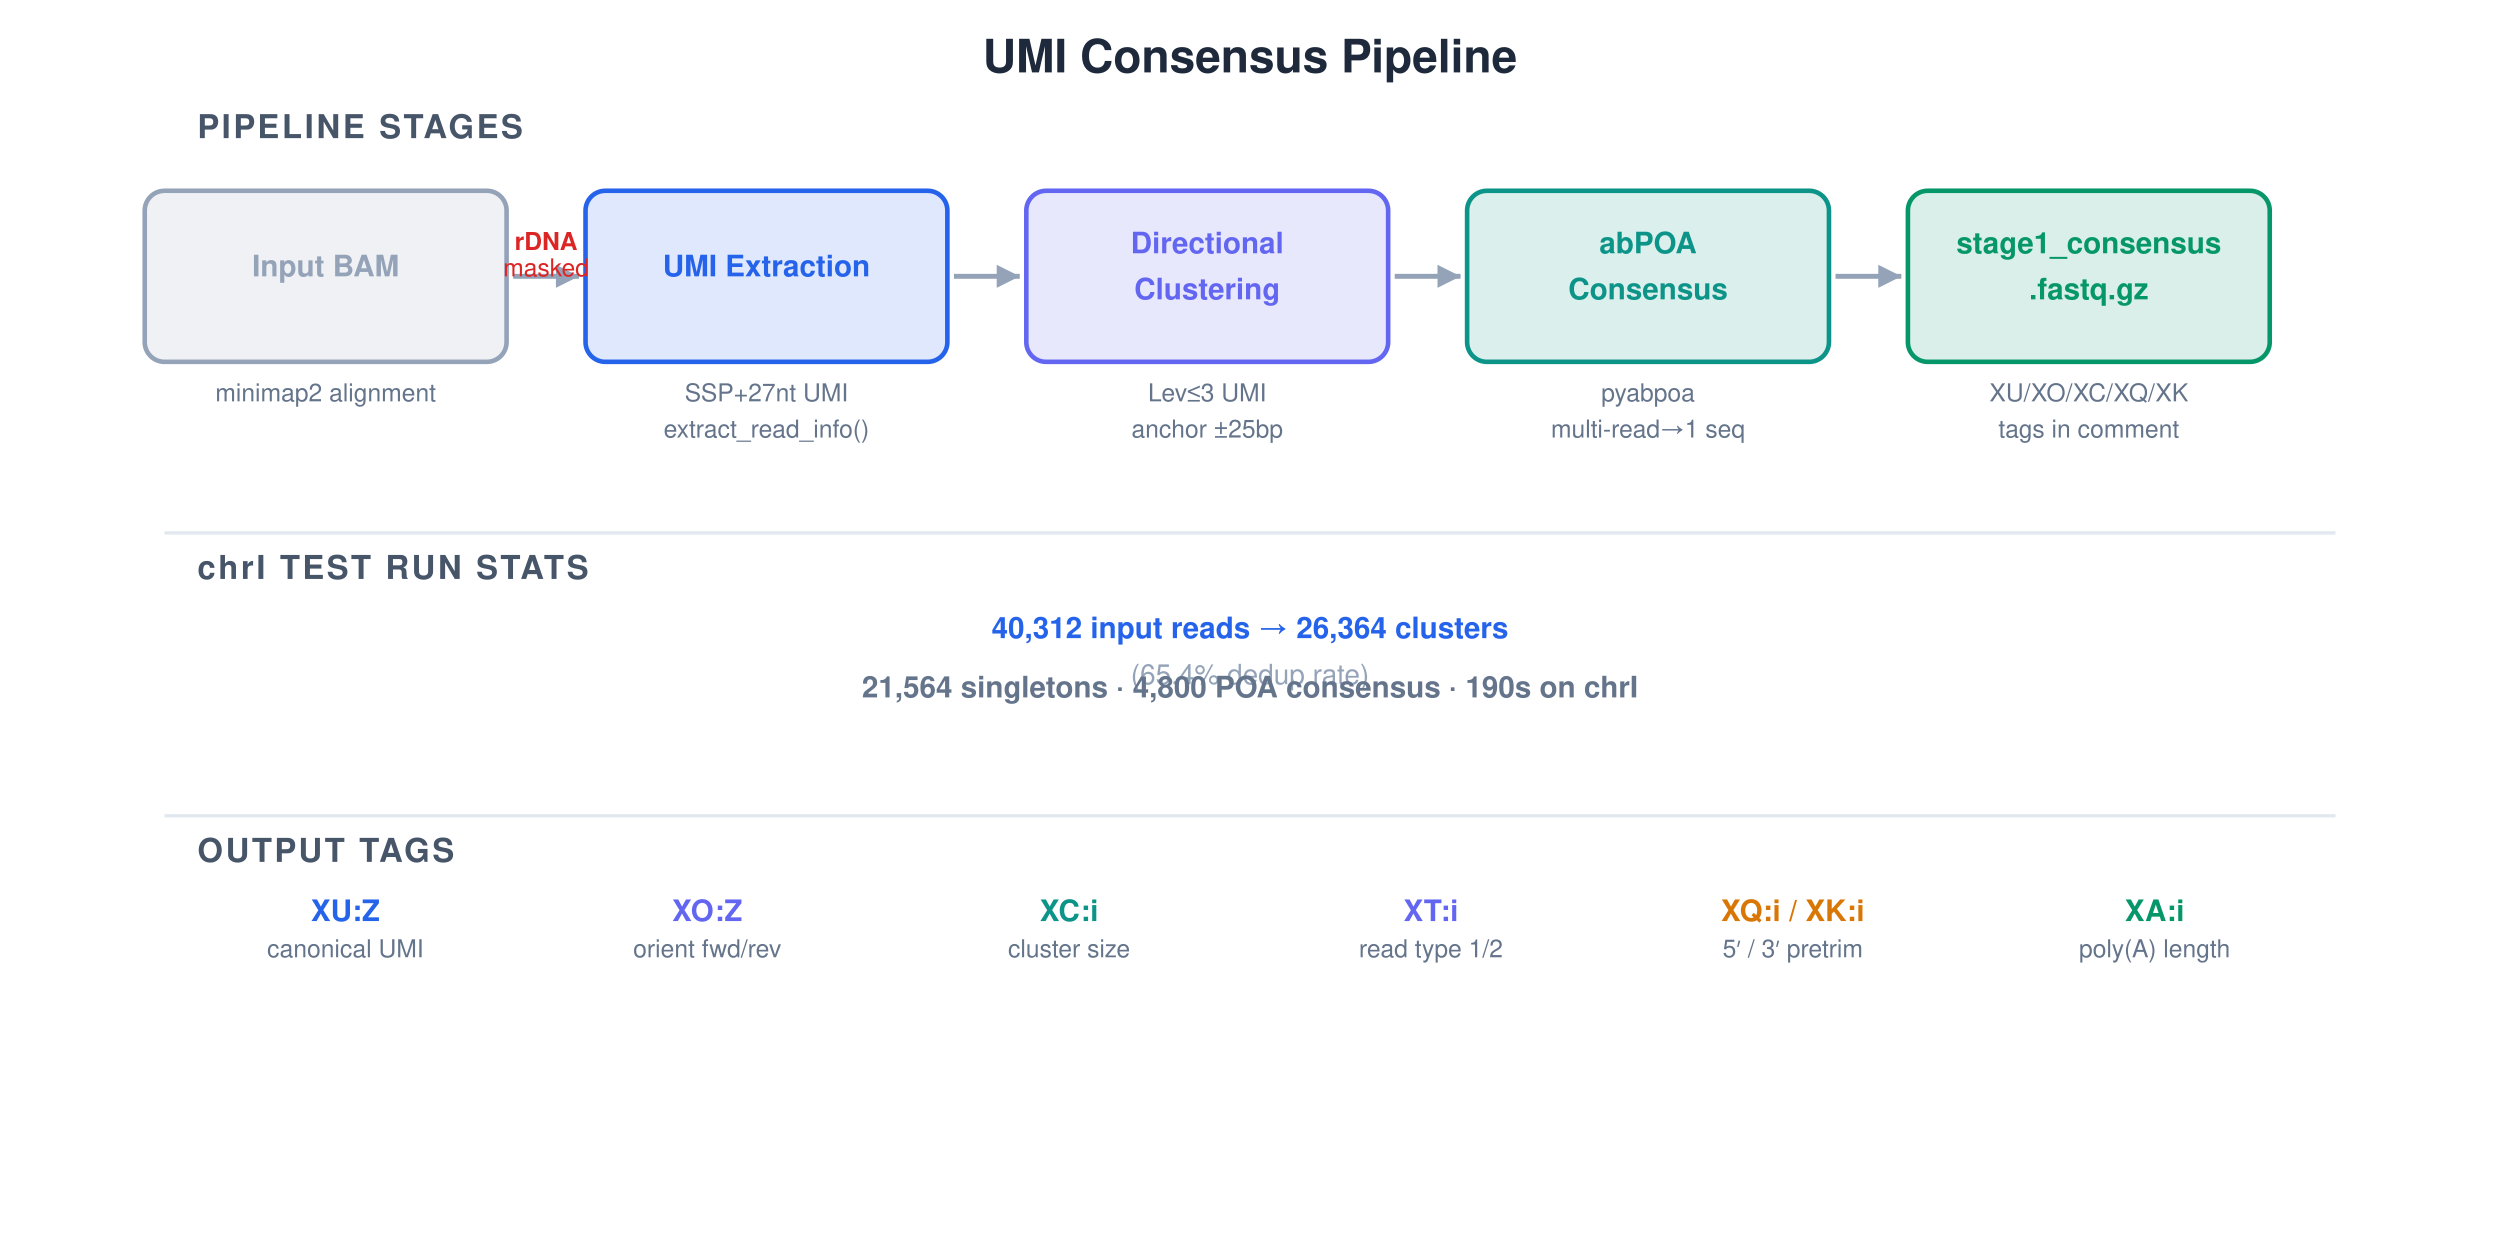
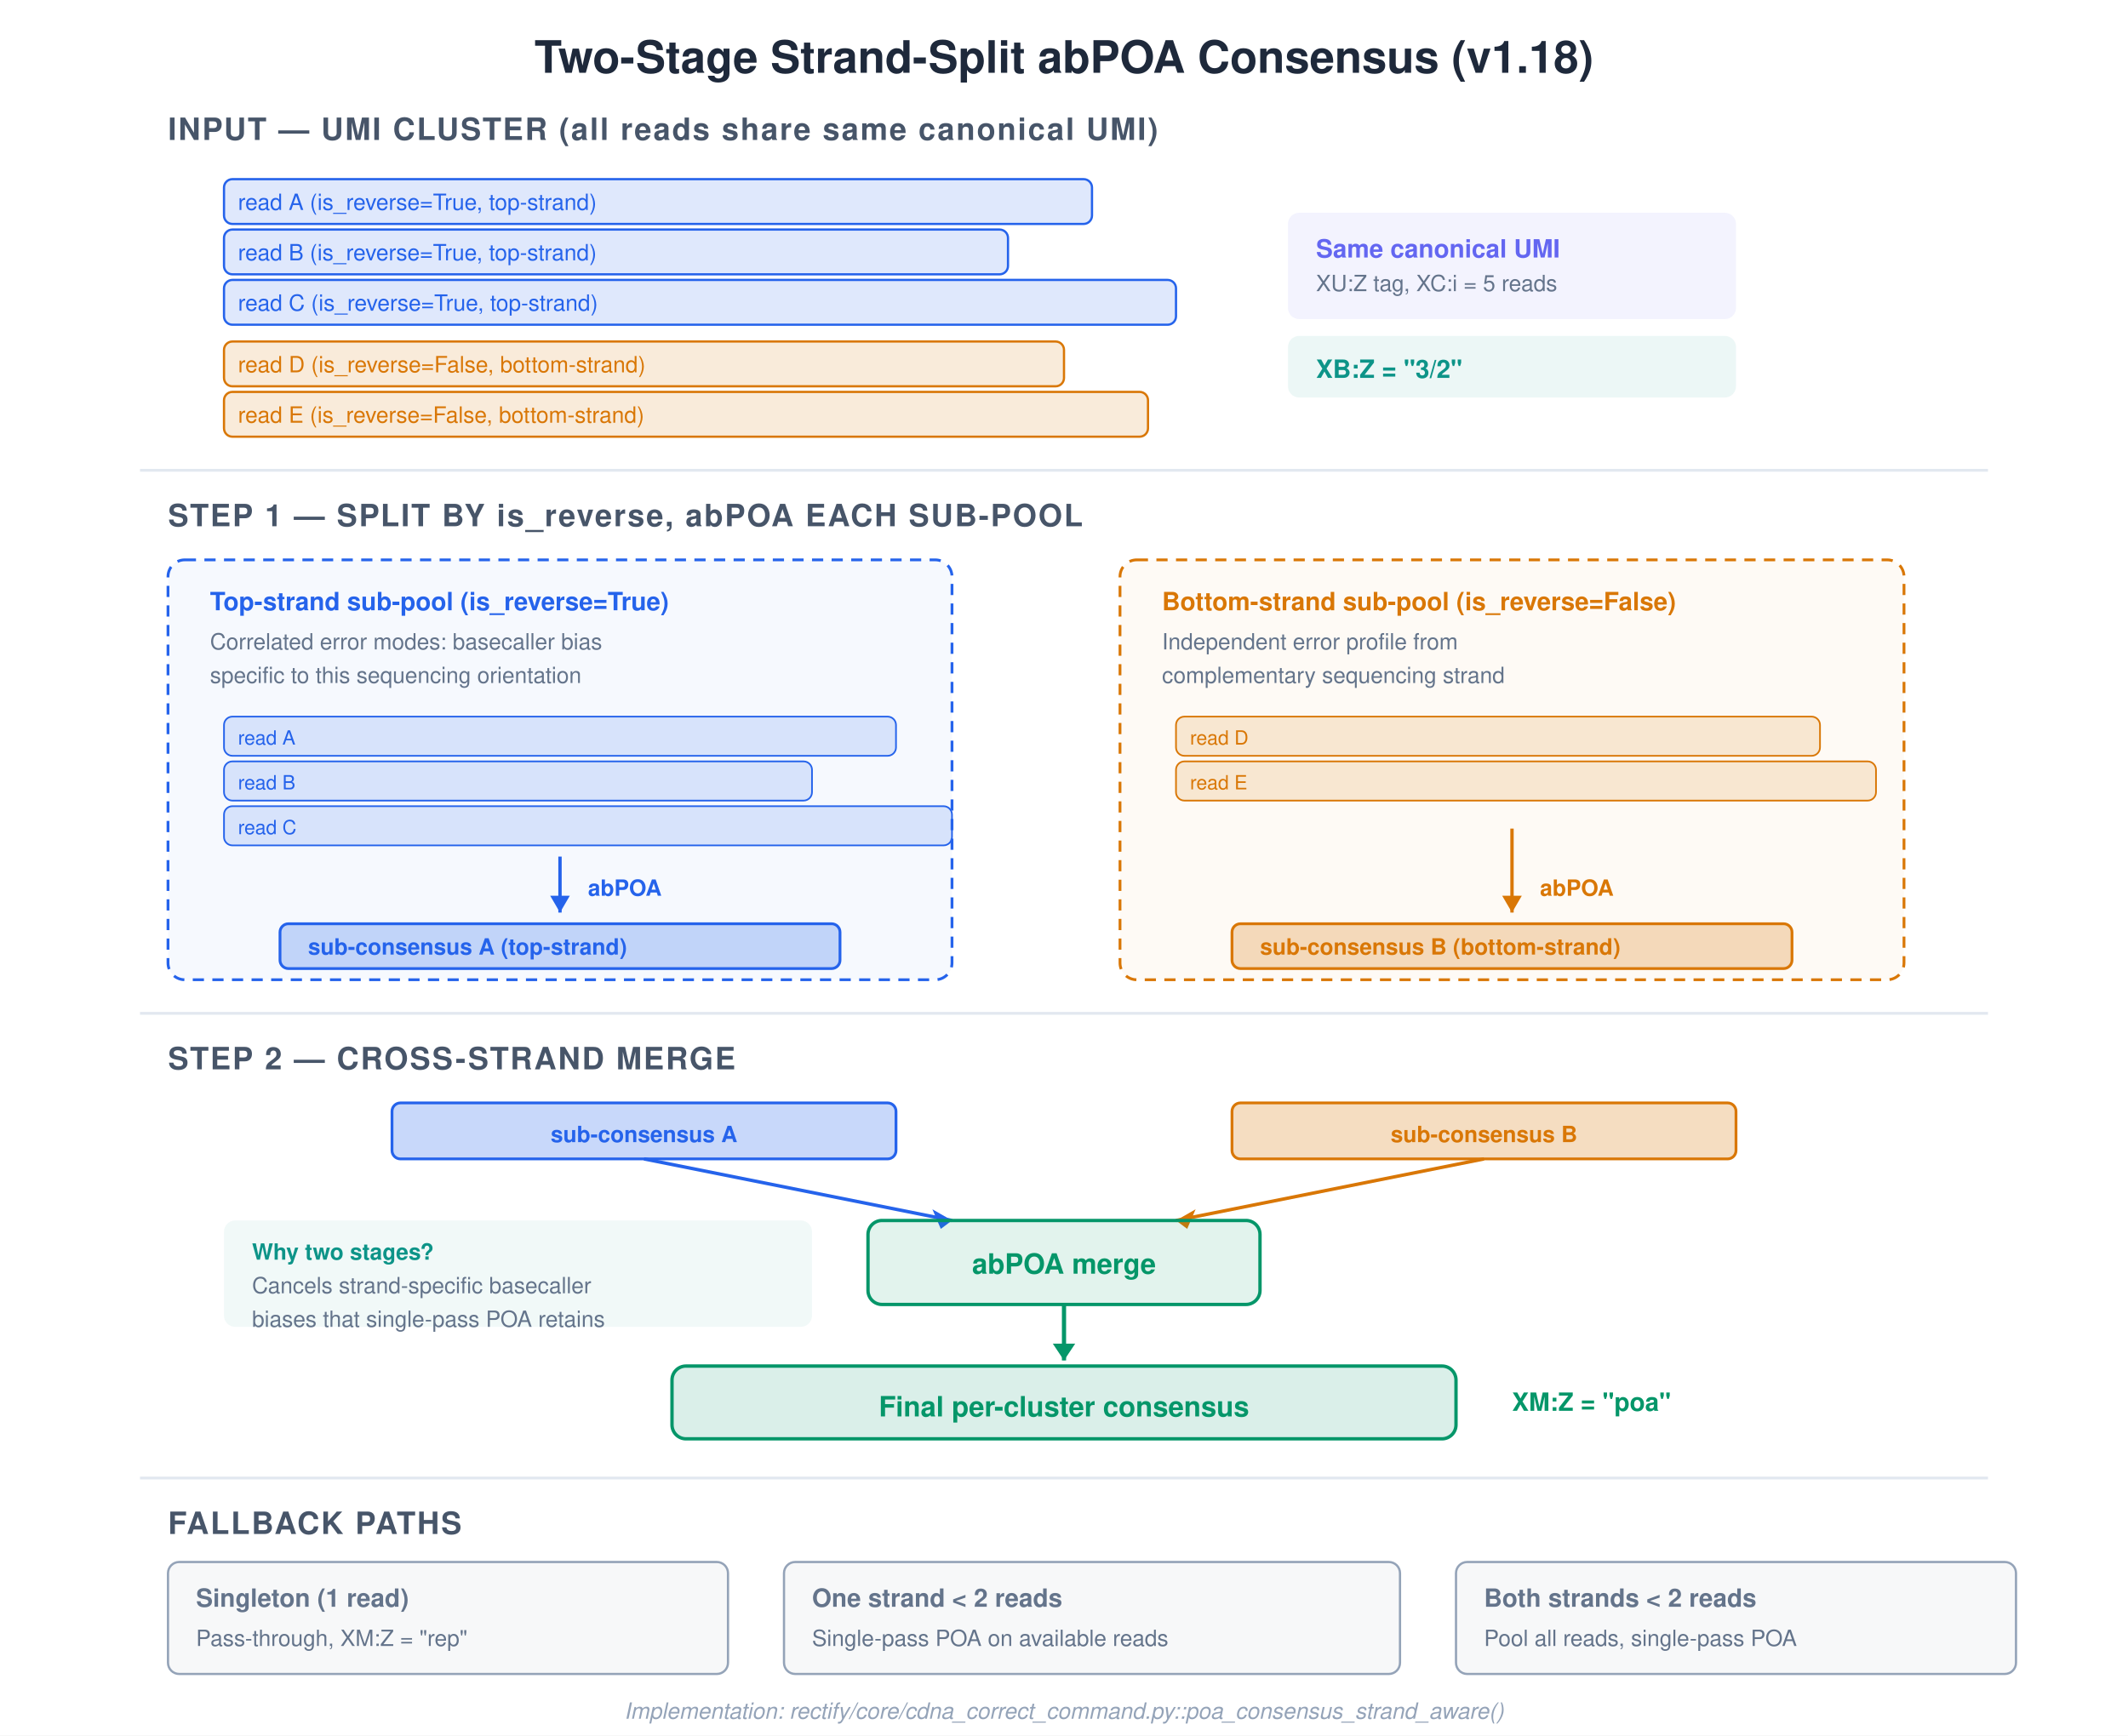
- <svg xmlns="http://www.w3.org/2000/svg" width="760" height="380" viewBox="0 0 760 380">
-   <rect fill="#ffffff" width="760" height="380" />
+ <svg xmlns="http://www.w3.org/2000/svg" width="760" height="620" viewBox="0 0 760 620">
+   <rect fill="#ffffff" width="760" height="620" />
  <g font-family="Helvetica Neue, Helvetica, Arial, sans-serif">
-     <text fill="#1e293b" font-size="14" font-weight="bold" text-anchor="middle" x="380" y="22">UMI Consensus Pipeline</text>
-     <text fill="#475569" font-size="10" font-weight="bold" letter-spacing="0.8" x="60" y="42">PIPELINE STAGES</text>
-     <rect x="44" y="58" width="110" height="52" rx="6" fill="#94a3b8" opacity="0.15" />
-     <rect x="44" y="58" width="110" height="52" rx="6" fill="none" stroke="#94a3b8" stroke-width="1.4" />
-     <text fill="#94a3b8" font-size="9" font-weight="600" text-anchor="middle" x="99" y="84">Input BAM</text>
-     <text fill="#64748b" font-size="7.5" text-anchor="middle" x="99" y="122">minimap2 alignment</text>
-     <line stroke="#94a3b8" stroke-width="1.5" x1="156" x2="176" y1="84" y2="84" />
-     <polygon fill="#94a3b8" points="176,84 169,80.5 169,87.5" />
-     <rect x="178" y="58" width="110" height="52" rx="6" fill="#2563eb" opacity="0.15" />
-     <rect x="178" y="58" width="110" height="52" rx="6" fill="none" stroke="#2563eb" stroke-width="1.4" />
-     <text fill="#2563eb" font-size="9" font-weight="600" text-anchor="middle" x="233" y="84">UMI Extraction</text>
-     <text fill="#64748b" font-size="7.5" text-anchor="middle" x="233" y="122">SSP+27nt UMI</text>
-     <text fill="#64748b" font-size="7.5" text-anchor="middle" x="233" y="133">extract_read_info()</text>
-     <line stroke="#94a3b8" stroke-width="1.5" x1="290" x2="310" y1="84" y2="84" />
-     <polygon fill="#94a3b8" points="310,84 303,80.5 303,87.5" />
-     <rect x="312" y="58" width="110" height="52" rx="6" fill="#6366f1" opacity="0.15" />
-     <rect x="312" y="58" width="110" height="52" rx="6" fill="none" stroke="#6366f1" stroke-width="1.4" />
-     <text fill="#6366f1" font-size="9" font-weight="600" text-anchor="middle" x="367" y="77">Directional</text>
-     <text fill="#6366f1" font-size="9" font-weight="600" text-anchor="middle" x="367" y="91">Clustering</text>
-     <text fill="#64748b" font-size="7.5" text-anchor="middle" x="367" y="122">Lev≤3 UMI</text>
-     <text fill="#64748b" font-size="7.5" text-anchor="middle" x="367" y="133">anchor ±25bp</text>
-     <line stroke="#94a3b8" stroke-width="1.5" x1="424" x2="444" y1="84" y2="84" />
-     <polygon fill="#94a3b8" points="444,84 437,80.5 437,87.5" />
-     <rect x="446" y="58" width="110" height="52" rx="6" fill="#0d9488" opacity="0.15" />
-     <rect x="446" y="58" width="110" height="52" rx="6" fill="none" stroke="#0d9488" stroke-width="1.4" />
-     <text fill="#0d9488" font-size="9" font-weight="600" text-anchor="middle" x="501" y="77">abPOA</text>
-     <text fill="#0d9488" font-size="9" font-weight="600" text-anchor="middle" x="501" y="91">Consensus</text>
-     <text fill="#64748b" font-size="7.5" text-anchor="middle" x="501" y="122">pyabpoa</text>
-     <text fill="#64748b" font-size="7.5" text-anchor="middle" x="501" y="133">multi-read→1 seq</text>
-     <line stroke="#94a3b8" stroke-width="1.5" x1="558" x2="578" y1="84" y2="84" />
-     <polygon fill="#94a3b8" points="578,84 571,80.5 571,87.5" />
-     <rect x="580" y="58" width="110" height="52" rx="6" fill="#059669" opacity="0.15" />
-     <rect x="580" y="58" width="110" height="52" rx="6" fill="none" stroke="#059669" stroke-width="1.4" />
-     <text fill="#059669" font-size="9" font-weight="600" text-anchor="middle" x="635" y="77">stage1_consensus</text>
-     <text fill="#059669" font-size="9" font-weight="600" text-anchor="middle" x="635" y="91">.fastq.gz</text>
-     <text fill="#64748b" font-size="7.5" text-anchor="middle" x="635" y="122">XU/XO/XC/XQ/XK</text>
-     <text fill="#64748b" font-size="7.5" text-anchor="middle" x="635" y="133">tags in comment</text>
-     <text fill="#dc2626" font-size="7.5" font-weight="600" text-anchor="middle" x="166.0" y="76">rDNA</text>
-     <text fill="#dc2626" font-size="7.5" text-anchor="middle" x="166.0" y="84">masked</text>
-     <line stroke="#e2e8f0" stroke-width="1" x1="50" x2="710" y1="162" y2="162" />
-     <text fill="#475569" font-size="10" font-weight="bold" letter-spacing="0.8" x="60" y="176">chrI TEST RUN STATS</text>
-     <text fill="#2563eb" font-size="9" font-weight="600" text-anchor="middle" x="380" y="194">40,312 input reads → 26,364 clusters</text>
-     <text fill="#94a3b8" font-size="8.5" text-anchor="middle" x="380" y="208">(65.4% dedup rate)</text>
-     <text fill="#64748b" font-size="9" font-weight="600" text-anchor="middle" x="380" y="212">21,564 singletons  ·  4,800 POA consensus  ·  190s on chrI</text>
-     <line stroke="#e2e8f0" stroke-width="1" x1="50" x2="710" y1="248" y2="248" />
-     <text fill="#475569" font-size="10" font-weight="bold" letter-spacing="0.8" x="60" y="262">OUTPUT TAGS</text>
-     <text fill="#2563eb" font-size="9" font-weight="700" text-anchor="middle" x="105.0" y="280">XU:Z</text>
-     <text fill="#64748b" font-size="7.5" text-anchor="middle" x="105.0" y="291">canonical UMI</text>
-     <text fill="#6366f1" font-size="9" font-weight="700" text-anchor="middle" x="215.0" y="280">XO:Z</text>
-     <text fill="#64748b" font-size="7.5" text-anchor="middle" x="215.0" y="291">orient fwd/rev</text>
-     <text fill="#0d9488" font-size="9" font-weight="700" text-anchor="middle" x="325.0" y="280">XC:i</text>
-     <text fill="#64748b" font-size="7.5" text-anchor="middle" x="325.0" y="291">cluster size</text>
-     <text fill="#6366f1" font-size="9" font-weight="700" text-anchor="middle" x="435.0" y="280">XT:i</text>
-     <text fill="#64748b" font-size="7.5" text-anchor="middle" x="435.0" y="291">read type 1/2</text>
-     <text fill="#d97706" font-size="9" font-weight="700" text-anchor="middle" x="545.0" y="280">XQ:i / XK:i</text>
-     <text fill="#64748b" font-size="7.5" text-anchor="middle" x="545.0" y="291">5′ / 3′ pretrim</text>
-     <text fill="#059669" font-size="9" font-weight="700" text-anchor="middle" x="655.0" y="280">XA:i</text>
-     <text fill="#64748b" font-size="7.5" text-anchor="middle" x="655.0" y="291">poly(A) length</text>
+     <text fill="#1e293b" font-size="16" font-weight="bold" text-anchor="middle" x="380" y="26">Two-Stage Strand-Split abPOA Consensus (v1.18)</text>
+     <text fill="#475569" font-size="11" font-weight="bold" letter-spacing="0.6" x="60" y="50">INPUT — UMI CLUSTER  (all reads share same canonical UMI)</text>
+     <rect x="80" y="64" width="310" height="16" rx="3" fill="#2563eb" opacity="0.15" />
+     <rect x="80" y="64" width="310" height="16" rx="3" fill="none" stroke="#2563eb" stroke-width="0.8" />
+     <text fill="#2563eb" font-size="8" x="85" y="75">read A  (is_reverse=True, top-strand)</text>
+     <rect x="80" y="82" width="280" height="16" rx="3" fill="#2563eb" opacity="0.15" />
+     <rect x="80" y="82" width="280" height="16" rx="3" fill="none" stroke="#2563eb" stroke-width="0.8" />
+     <text fill="#2563eb" font-size="8" x="85" y="93">read B  (is_reverse=True, top-strand)</text>
+     <rect x="80" y="100" width="340" height="16" rx="3" fill="#2563eb" opacity="0.15" />
+     <rect x="80" y="100" width="340" height="16" rx="3" fill="none" stroke="#2563eb" stroke-width="0.8" />
+     <text fill="#2563eb" font-size="8" x="85" y="111">read C  (is_reverse=True, top-strand)</text>
+     <rect x="80" y="122" width="300" height="16" rx="3" fill="#d97706" opacity="0.15" />
+     <rect x="80" y="122" width="300" height="16" rx="3" fill="none" stroke="#d97706" stroke-width="0.8" />
+     <text fill="#d97706" font-size="8" x="85" y="133">read D  (is_reverse=False, bottom-strand)</text>
+     <rect x="80" y="140" width="330" height="16" rx="3" fill="#d97706" opacity="0.15" />
+     <rect x="80" y="140" width="330" height="16" rx="3" fill="none" stroke="#d97706" stroke-width="0.8" />
+     <text fill="#d97706" font-size="8" x="85" y="151">read E  (is_reverse=False, bottom-strand)</text>
+     <rect x="460" y="76" width="160" height="38" rx="4" fill="#6366f1" opacity="0.08" />
+     <text fill="#6366f1" font-size="9" font-weight="600" x="470" y="92">Same canonical UMI</text>
+     <text fill="#64748b" font-size="8" x="470" y="104">XU:Z tag, XC:i = 5 reads</text>
+     <rect x="460" y="120" width="160" height="22" rx="4" fill="#0d9488" opacity="0.08" />
+     <text fill="#0d9488" font-size="9" font-weight="600" x="470" y="135">XB:Z = "3/2"</text>
+     <line stroke="#e2e8f0" stroke-width="1" x1="50" x2="710" y1="168" y2="168" />
+     <text fill="#475569" font-size="11" font-weight="bold" letter-spacing="0.6" x="60" y="188">STEP 1 — SPLIT BY is_reverse, abPOA EACH SUB-POOL</text>
+     <rect x="60" y="200" width="280" height="150" rx="6" fill="#2563eb" opacity="0.04" />
+     <rect x="60" y="200" width="280" height="150" rx="6" fill="none" stroke="#2563eb" stroke-width="1" stroke-dasharray="4,3" />
+     <text fill="#2563eb" font-size="9" font-weight="600" x="75" y="218">Top-strand sub-pool (is_reverse=True)</text>
+     <text fill="#64748b" font-size="8" x="75" y="232">Correlated error modes: basecaller bias</text>
+     <text fill="#64748b" font-size="8" x="75" y="244">specific to this sequencing orientation</text>
+     <rect x="80" y="256" width="240" height="14" rx="3" fill="#2563eb" opacity="0.15" />
+     <rect x="80" y="256" width="240" height="14" rx="3" fill="none" stroke="#2563eb" stroke-width="0.6" />
+     <text fill="#2563eb" font-size="7" x="85" y="266">read A</text>
+     <rect x="80" y="272" width="210" height="14" rx="3" fill="#2563eb" opacity="0.15" />
+     <rect x="80" y="272" width="210" height="14" rx="3" fill="none" stroke="#2563eb" stroke-width="0.6" />
+     <text fill="#2563eb" font-size="7" x="85" y="282">read B</text>
+     <rect x="80" y="288" width="260" height="14" rx="3" fill="#2563eb" opacity="0.15" />
+     <rect x="80" y="288" width="260" height="14" rx="3" fill="none" stroke="#2563eb" stroke-width="0.6" />
+     <text fill="#2563eb" font-size="7" x="85" y="298">read C</text>
+     <line x1="200" y1="306" x2="200" y2="326" stroke="#2563eb" stroke-width="1.2" />
+     <polygon fill="#2563eb" points="200,326 196.5,320 203.5,320" />
+     <text fill="#2563eb" font-size="8" font-weight="600" x="210" y="320">abPOA</text>
+     <rect x="100" y="330" width="200" height="16" rx="3" fill="#2563eb" opacity="0.25" />
+     <rect x="100" y="330" width="200" height="16" rx="3" fill="none" stroke="#2563eb" stroke-width="1" />
+     <text fill="#2563eb" font-size="8" font-weight="600" x="110" y="341">sub-consensus A (top-strand)</text>
+     <rect x="400" y="200" width="280" height="150" rx="6" fill="#d97706" opacity="0.04" />
+     <rect x="400" y="200" width="280" height="150" rx="6" fill="none" stroke="#d97706" stroke-width="1" stroke-dasharray="4,3" />
+     <text fill="#d97706" font-size="9" font-weight="600" x="415" y="218">Bottom-strand sub-pool (is_reverse=False)</text>
+     <text fill="#64748b" font-size="8" x="415" y="232">Independent error profile from</text>
+     <text fill="#64748b" font-size="8" x="415" y="244">complementary sequencing strand</text>
+     <rect x="420" y="256" width="230" height="14" rx="3" fill="#d97706" opacity="0.15" />
+     <rect x="420" y="256" width="230" height="14" rx="3" fill="none" stroke="#d97706" stroke-width="0.6" />
+     <text fill="#d97706" font-size="7" x="425" y="266">read D</text>
+     <rect x="420" y="272" width="250" height="14" rx="3" fill="#d97706" opacity="0.15" />
+     <rect x="420" y="272" width="250" height="14" rx="3" fill="none" stroke="#d97706" stroke-width="0.6" />
+     <text fill="#d97706" font-size="7" x="425" y="282">read E</text>
+     <line x1="540" y1="296" x2="540" y2="326" stroke="#d97706" stroke-width="1.2" />
+     <polygon fill="#d97706" points="540,326 536.5,320 543.5,320" />
+     <text fill="#d97706" font-size="8" font-weight="600" x="550" y="320">abPOA</text>
+     <rect x="440" y="330" width="200" height="16" rx="3" fill="#d97706" opacity="0.25" />
+     <rect x="440" y="330" width="200" height="16" rx="3" fill="none" stroke="#d97706" stroke-width="1" />
+     <text fill="#d97706" font-size="8" font-weight="600" x="450" y="341">sub-consensus B (bottom-strand)</text>
+     <line stroke="#e2e8f0" stroke-width="1" x1="50" x2="710" y1="362" y2="362" />
+     <text fill="#475569" font-size="11" font-weight="bold" letter-spacing="0.6" x="60" y="382">STEP 2 — CROSS-STRAND MERGE</text>
+     <rect x="140" y="394" width="180" height="20" rx="3" fill="#2563eb" opacity="0.25" />
+     <rect x="140" y="394" width="180" height="20" rx="3" fill="none" stroke="#2563eb" stroke-width="1" />
+     <text fill="#2563eb" font-size="8" font-weight="600" text-anchor="middle" x="230" y="408">sub-consensus A</text>
+     <rect x="440" y="394" width="180" height="20" rx="3" fill="#d97706" opacity="0.25" />
+     <rect x="440" y="394" width="180" height="20" rx="3" fill="none" stroke="#d97706" stroke-width="1" />
+     <text fill="#d97706" font-size="8" font-weight="600" text-anchor="middle" x="530" y="408">sub-consensus B</text>
+     <line x1="230" y1="414" x2="340" y2="436" stroke="#2563eb" stroke-width="1.2" />
+     <polygon fill="#2563eb" points="340,436 333,432 336,439" />
+     <line x1="530" y1="414" x2="420" y2="436" stroke="#d97706" stroke-width="1.2" />
+     <polygon fill="#d97706" points="420,436 424,439 427,432" />
+     <rect x="310" y="436" width="140" height="30" rx="5" fill="#059669" opacity="0.12" />
+     <rect x="310" y="436" width="140" height="30" rx="5" fill="none" stroke="#059669" stroke-width="1.2" />
+     <text fill="#059669" font-size="10" font-weight="bold" text-anchor="middle" x="380" y="455">abPOA merge</text>
+     <line x1="380" y1="466" x2="380" y2="486" stroke="#059669" stroke-width="1.5" />
+     <polygon fill="#059669" points="380,486 376,480 384,480" />
+     <rect x="240" y="488" width="280" height="26" rx="5" fill="#059669" opacity="0.15" />
+     <rect x="240" y="488" width="280" height="26" rx="5" fill="none" stroke="#059669" stroke-width="1.2" />
+     <text fill="#059669" font-size="10" font-weight="bold" text-anchor="middle" x="380" y="506">Final per-cluster consensus</text>
+     <text fill="#059669" font-size="9" font-weight="600" x="540" y="504">XM:Z = "poa"</text>
+     <rect x="80" y="436" width="210" height="38" rx="4" fill="#0d9488" opacity="0.06" />
+     <text fill="#0d9488" font-size="8" font-weight="600" x="90" y="450">Why two stages?</text>
+     <text fill="#64748b" font-size="8" x="90" y="462">Cancels strand-specific basecaller</text>
+     <text fill="#64748b" font-size="8" x="90" y="474">biases that single-pass POA retains</text>
+     <line stroke="#e2e8f0" stroke-width="1" x1="50" x2="710" y1="528" y2="528" />
+     <text fill="#475569" font-size="11" font-weight="bold" letter-spacing="0.6" x="60" y="548">FALLBACK PATHS</text>
+     <rect x="60" y="558" width="200" height="40" rx="4" fill="#94a3b8" opacity="0.08" />
+     <rect x="60" y="558" width="200" height="40" rx="4" fill="none" stroke="#94a3b8" stroke-width="0.8" />
+     <text fill="#64748b" font-size="9" font-weight="600" x="70" y="574">Singleton (1 read)</text>
+     <text fill="#64748b" font-size="8" x="70" y="588">Pass-through, XM:Z = "rep"</text>
+     <rect x="280" y="558" width="220" height="40" rx="4" fill="#94a3b8" opacity="0.08" />
+     <rect x="280" y="558" width="220" height="40" rx="4" fill="none" stroke="#94a3b8" stroke-width="0.8" />
+     <text fill="#64748b" font-size="9" font-weight="600" x="290" y="574">One strand &lt; 2 reads</text>
+     <text fill="#64748b" font-size="8" x="290" y="588">Single-pass POA on available reads</text>
+     <rect x="520" y="558" width="200" height="40" rx="4" fill="#94a3b8" opacity="0.08" />
+     <rect x="520" y="558" width="200" height="40" rx="4" fill="none" stroke="#94a3b8" stroke-width="0.8" />
+     <text fill="#64748b" font-size="9" font-weight="600" x="530" y="574">Both strands &lt; 2 reads</text>
+     <text fill="#64748b" font-size="8" x="530" y="588">Pool all reads, single-pass POA</text>
+     <text fill="#94a3b8" font-size="8" font-style="italic" text-anchor="middle" x="380" y="614">Implementation: rectify/core/cdna_correct_command.py::poa_consensus_strand_aware()</text>
  </g>
</svg>
